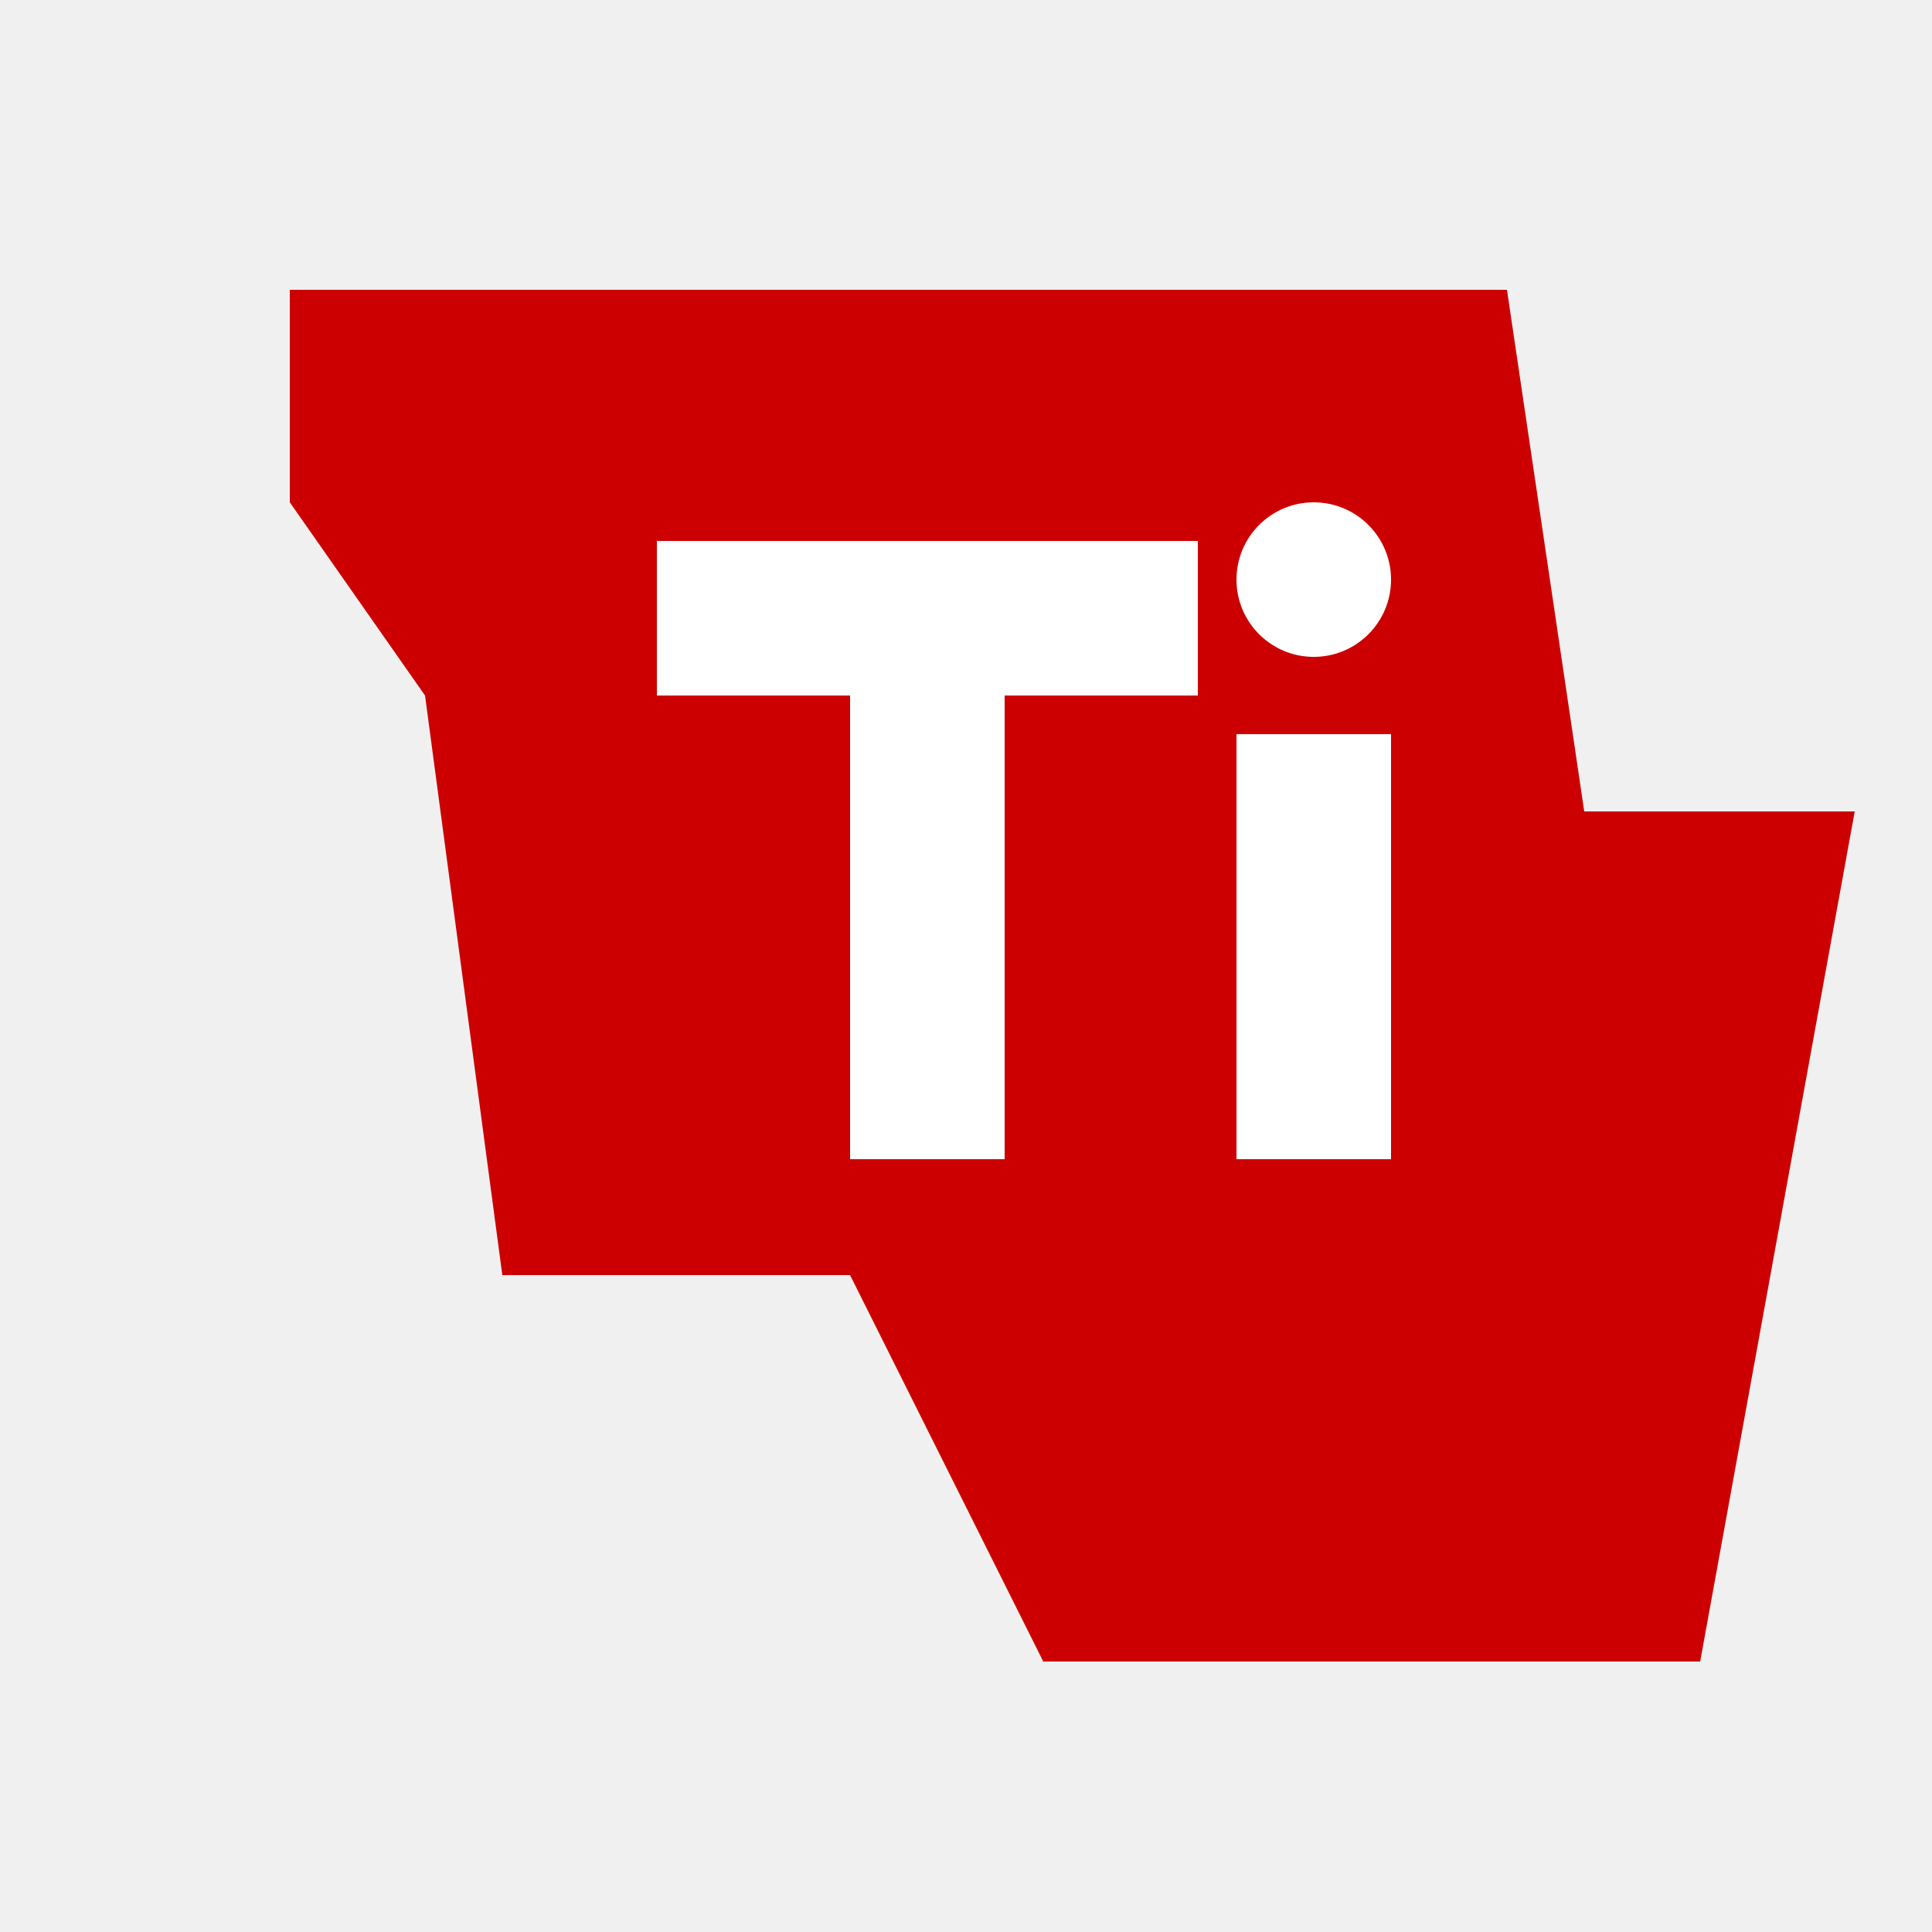
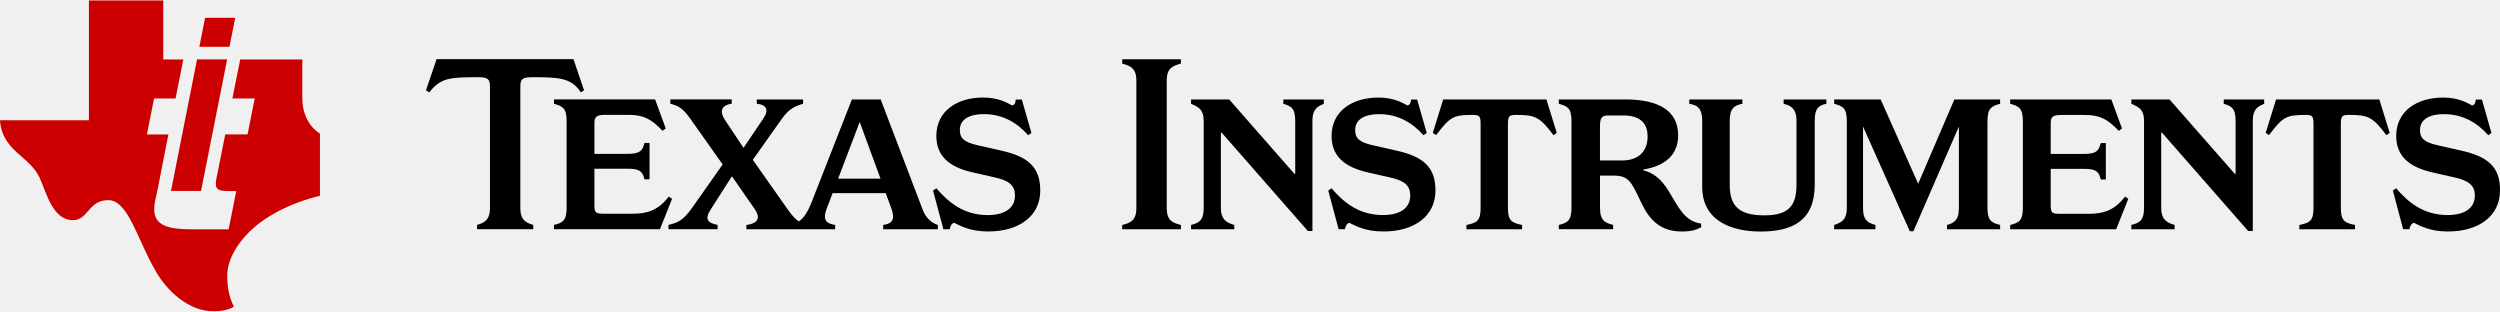
- <svg xmlns="http://www.w3.org/2000/svg" viewBox="0 0 100 100">
-   <path fill="#CC0000" d="M15,15 L78,15 L82,42 L96,42 L88,86 L54,86 L44,66 L26,66 L22,36 L15,26 Z" />
-   <path fill="#FFFFFF" d="M34,28 L62,28 L62,36 L52,36 L52,60 L44,60 L44,36 L34,36 Z" />
-   <circle cx="68" cy="30" r="4" fill="#FFFFFF" />
-   <path fill="#FFFFFF" d="M64,38 L72,38 L72,60 L64,60 Z" />
+ <svg xmlns="http://www.w3.org/2000/svg" version="1.2" baseProfile="tiny-ps" viewBox="0 0 1668 208" width="1668" height="208">
+   <style>
+ 		tspan { white-space:pre }
+ 		.shp0 { fill: #000000 } 
+ 		.shp1 { fill: #cc0000 } 
+ 	</style>
+   <path id="Layer" fill-rule="evenodd" class="shp0" d="M318.98 51.51C299.91 51.51 294.01 51.99 286.41 61.6L284.21 60.27L291.3 39.46L382.61 39.46L389.69 60.27L387.5 61.6C381.26 51.86 372.66 51.51 355.11 51.51C348.69 51.51 347.17 52.71 347.17 57.6L347.17 138.78C347.17 147.4 351.56 148.71 355.78 150.07L355.78 152.94L318.3 152.94L318.3 150.07C322.53 148.72 326.91 147.37 326.91 138.78L326.91 57.6C326.91 52.71 325.39 51.52 318.98 51.51ZM369.61 66.33L437.1 66.33L444.18 85.74L441.99 87.24C434.4 79.18 429.16 76.62 419.21 76.62C417.86 76.62 403.68 76.62 403.68 76.62C397.95 76.62 396.6 78 396.6 82.23L396.6 102.65L418.69 102.65C427.3 102.65 428.64 100.45 430.01 95.38L433.37 95.38L433.37 119.67L430.01 119.67C428.64 114.61 427.3 112.56 418.69 112.56L396.59 112.56L396.59 136.85C396.59 142.47 397.94 142.6 403.67 142.6L421.91 142.6C431.69 142.6 439.12 140.46 446.2 131.13L448.41 132.64L440.32 152.94L369.61 152.94L369.61 150.06C375.19 148.71 378.05 147.37 378.05 138.77L378.05 80.53C378.05 72.1 375.17 70.75 369.61 69.24L369.61 66.33ZM447.22 69.16L447.22 66.3L488.21 66.3L488.21 69.16C482.63 70.03 478.93 73.08 484 80.5L496.09 98.65L509.47 78.83C513.18 73.3 511.31 69.74 504.91 69.24L504.91 66.36L535.81 66.36L535.81 69.24C530.75 70.77 526.52 72.28 521.45 79.54L502.27 106.64L526 140.34C528.73 144.12 530.78 146.32 533 147.73C535.88 145.79 538.49 142.37 541.36 135.27L568.36 66.38L587.6 66.38L615.78 140.31C617.63 145.24 621.51 148.74 625.73 150.1L625.73 152.98L589.27 152.98L589.27 150.1C596.2 149.09 597.05 145.57 594.68 138.97L590.96 128.88L555.5 128.88L551.65 138.97C548.62 147.06 551.32 149.09 557.22 150.1L557.22 152.98L497.99 152.98L497.99 150.1C503.06 149.4 508.98 147.24 503.41 139.3L488.35 117.61L474.05 139.93C469.83 146.48 472.53 148.86 478.78 150.04L478.78 152.91L446.03 152.91L446.03 150.04C451.78 148.68 455.49 147.51 461.72 138.75L482.16 109.72L460.55 79.2C455.83 72.44 452.95 70.75 447.22 69.16ZM559.2 119.19L587.47 119.19L573.6 81.38L559.2 119.19ZM633.68 152.94L629.44 152.96L622.52 127.14L624.73 125.62C633 135.18 643.12 143.5 658.98 143.5C670.3 143.5 677.2 138.94 677.2 130.35C677.2 124.09 673.66 120.51 663.71 118.36L648.86 114.99C632.32 111.27 624.73 103.33 624.73 90.71C624.73 74.17 638.39 65.07 655.94 65.07C665.72 65.07 671.45 68.26 675.17 70.29C676.87 70.29 677.71 68.28 677.71 66.41L681.76 66.41L688.17 88.71L685.97 90.22C678.88 82.06 669.08 76.15 656.61 76.15C645.46 76.15 640.41 80.37 640.41 86.78C640.41 92.29 643.28 94.87 652.22 96.9L667.91 100.45C685.13 104.32 694.07 110.91 694.07 127.11C694.07 144.33 679.75 154.44 659.32 154.44C647.18 154.44 640.57 150.57 636.71 148.7C635.03 148.7 633.68 151.57 633.68 152.94Z" />
+   <path id="Layer" fill-rule="evenodd" class="shp0" d="M748.74 42.42L748.74 39.54L787.9 39.54L787.9 42.42C782.66 43.92 778.44 45.26 778.44 53.72L778.44 138.81C778.44 147.42 782.66 148.75 787.9 150.1L787.9 152.97L748.74 152.97L748.74 150.1C753.97 148.76 758.18 147.4 758.18 138.81L758.18 53.72C758.18 45.28 753.98 43.93 748.74 42.42ZM856.23 69.25L856.25 66.36L883.25 66.36L883.25 69.25C879.88 70.75 875.65 72.1 875.65 80.55L875.65 154.14L872.62 154.14L815.08 88.49L814.57 88.49L814.57 138.78C814.57 146.88 818.95 148.72 823.51 150.07L823.51 152.95L794.66 152.95L794.66 150.07C800.23 148.74 803.1 146.87 803.1 138.78L803.1 80.55C803.1 73.11 799.72 71.4 794.66 69.25L794.66 66.37L820.13 66.37L863.66 116L864.17 116L864.17 80.55C864.17 72.12 861.29 70.76 856.23 69.25ZM957.74 127.14C957.74 144.36 943.4 154.45 922.99 154.45C910.85 154.45 904.25 150.58 900.38 148.71C898.7 148.71 897.35 151.55 897.35 152.92L893.13 152.92L886.21 127.14L888.41 125.63C896.63 135.21 906.85 143.48 922.67 143.48C934.01 143.48 940.91 138.97 940.91 130.37C940.91 124.12 937.35 120.53 927.39 118.39L912.56 115.02C896.03 111.28 888.43 103.35 888.43 90.73C888.43 74.19 902.12 65.09 919.7 65.09C929.48 65.09 935.21 68.28 938.93 70.31C940.61 70.31 941.45 68.29 941.45 66.42L945.52 66.42L951.92 88.72L949.72 90.24C942.64 82.08 932.84 76.16 920.34 76.16C909.22 76.16 904.15 80.42 904.15 86.8C904.15 92.32 907.03 94.9 915.97 96.93L931.67 100.47C948.88 104.34 957.82 110.94 957.74 127.14ZM962.89 66.37L1031.77 66.37L1038.68 88.67L1036.48 90.18C1027.25 77.81 1024.01 76.68 1011.68 76.68C1007.45 76.68 1006.09 77.02 1006.09 82.24L1006.09 138.79C1006.09 147.45 1008.79 148.72 1015.55 150.08L1015.55 152.95L978.42 152.95L978.42 150.08C985.33 148.72 987.86 147.38 987.86 138.79L987.86 82.24C987.86 77.02 986.52 76.68 982.29 76.68C969.98 76.68 967.44 77.85 958.16 90.18L955.96 88.67L962.89 66.37ZM1135.03 149.2L1135.03 151.57C1132.16 153.07 1129.31 154.45 1122.2 154.45C1108.21 154.45 1100.78 147.21 1095.2 135.56C1088.45 121.38 1086.94 117.16 1076.47 117.16L1067.53 117.16L1067.53 138.78C1067.53 147.38 1071.07 148.71 1076.3 150.07L1076.3 152.94L1040.03 152.94L1040.03 150.07C1045.63 148.71 1048.49 147.37 1048.49 138.78L1048.49 80.53C1048.49 72.1 1045.65 70.74 1040.03 69.24L1040.03 66.35L1084.42 66.35C1106.18 66.35 1119.67 73.51 1119.67 90.33C1119.67 103 1111.21 110.75 1096.37 113.12L1096.37 113.62C1102.62 115.14 1108 118.87 1113.23 127.3C1119.98 138.28 1123.7 147.55 1135.03 149.2ZM1099.28 91.19C1099.28 81.07 1093.18 77.02 1082.72 77.02L1073.12 77.02C1068.88 77.02 1067.5 78.52 1067.5 84.1L1067.5 107.06L1082.36 107.06C1092.31 107.06 1099.23 101.83 1099.28 91.19ZM1190.02 69.25L1190.05 66.36L1218.58 66.36L1218.58 69.22C1213.36 70.43 1210.79 72.09 1210.79 80.53L1210.79 123.22C1210.79 147.37 1195.78 154.48 1174.69 154.48C1155.77 154.48 1135.7 147.71 1135.7 124.61L1135.7 80.55C1135.7 72.12 1132.32 70.09 1127.1 69.25L1127.1 66.37L1162.53 66.37L1162.53 69.25C1157.27 70.26 1154.07 72.12 1154.07 80.55L1154.07 123.25C1154.07 137.43 1160.16 143.68 1177.2 143.68C1193.23 143.68 1198.62 137.43 1198.62 123.25L1198.62 80.55C1198.62 72.12 1194.39 70.28 1190.02 69.25ZM1303.94 66.37L1334.48 66.37L1334.48 69.25C1328.92 70.75 1326.04 72.12 1326.04 80.55L1326.04 138.78C1326.04 147.4 1328.92 148.72 1334.48 150.07L1334.48 152.95L1299.05 152.95L1299.05 150.07C1303.27 148.87 1306.97 147.38 1306.97 138.78L1306.97 84.45L1276.6 154.31L1274.23 154.31L1243.02 84.45L1243.02 138.78C1243.02 146.36 1245.55 148.57 1251.28 150.07L1251.28 152.95L1223.77 152.95L1223.77 150.07C1229 148.37 1232.21 146.36 1232.21 138.78L1232.21 80.55C1232.21 72.12 1229.35 70.76 1223.77 69.25L1223.77 66.37L1254.8 66.37L1279.8 122.58L1303.94 66.37ZM1417.81 131.14L1420.01 132.66L1411.91 152.96L1341.2 152.96L1341.2 150.08C1346.78 148.74 1349.65 147.39 1349.65 138.79L1349.65 80.55C1349.65 72.12 1346.79 70.76 1341.2 69.25L1341.2 66.37L1408.7 66.37L1415.81 85.78L1413.64 87.3C1406.02 79.24 1400.79 76.7 1390.84 76.7C1389.49 76.7 1375.31 76.7 1375.31 76.7C1369.58 76.7 1368.23 78.07 1368.23 82.29L1368.23 102.7L1390.34 102.7C1398.95 102.7 1400.3 100.5 1401.64 95.44L1405.01 95.44L1405.01 119.73L1401.64 119.73C1400.3 114.66 1398.94 112.65 1390.34 112.65L1368.23 112.65L1368.23 136.93C1368.23 142.53 1369.58 142.66 1375.31 142.66L1393.54 142.66C1403.32 142.66 1410.74 140.47 1417.81 131.14ZM1483.65 69.25L1483.67 66.36L1510.66 66.36L1510.66 69.25C1507.29 70.75 1503.07 72.1 1503.07 80.55L1503.07 154.14L1500 154.14L1442.46 88.49L1441.96 88.49L1441.96 138.78C1441.96 146.88 1446.28 148.72 1450.9 150.07L1450.9 152.95L1422.04 152.95L1422.04 150.07C1427.62 148.74 1430.5 146.87 1430.5 138.78L1430.5 80.55C1430.5 73.11 1427.12 71.4 1422.04 69.25L1422.04 66.37L1447.54 66.37L1491.06 116L1491.59 116L1491.59 80.55C1491.59 72.12 1488.7 70.76 1483.65 69.25ZM1518.58 66.37L1587.49 66.37L1594.4 88.67L1592.21 90.18C1582.98 77.81 1579.75 76.68 1567.42 76.68C1563.18 76.68 1561.81 77.02 1561.81 82.24L1561.81 138.79C1561.81 147.45 1564.5 148.72 1571.27 150.08L1571.27 152.95L1534.13 152.95L1534.13 150.08C1541.04 148.72 1543.57 147.38 1543.57 138.79L1543.57 82.24C1543.57 77.02 1542.21 76.68 1537.99 76.68C1525.68 76.68 1523.14 77.85 1513.86 90.18L1511.66 88.67L1518.58 66.37ZM1667.99 127.14C1667.99 144.36 1653.58 154.45 1633.25 154.45C1621.17 154.45 1614.54 150.58 1610.67 148.71C1608.98 148.71 1607.62 151.55 1607.62 152.92L1603.37 152.92L1596.52 127.14L1598.72 125.63C1606.94 135.21 1617.14 143.48 1632.98 143.48C1644.34 143.48 1651.22 138.97 1651.22 130.37C1651.22 124.12 1647.59 120.53 1637.71 118.39L1622.88 115.02C1606.36 111.28 1598.75 103.35 1598.75 90.73C1598.75 74.19 1612.45 65.09 1630.03 65.09C1639.85 65.09 1645.59 68.28 1649.3 70.31C1650.97 70.31 1651.84 68.29 1651.84 66.42L1655.95 66.42L1662.3 88.72L1660.18 90.24C1653.07 82.08 1643.27 76.16 1630.79 76.16C1619.67 76.16 1614.62 80.42 1614.62 86.8C1614.62 92.32 1617.49 94.9 1626.42 96.93L1642.1 100.47C1659.31 104.34 1668.26 110.94 1667.99 127.14Z" />
+   <path id="Layer" fill-rule="evenodd" class="shp1" d="M213.47 89.14L213.47 130.62C207.59 132.06 189.92 136.54 173.72 148.37C161.95 157.24 151.63 170.56 151.63 183.88C151.63 192.78 153.11 198.69 156.05 204.61C156.05 204.61 150.77 208.32 139.86 207.57C126.56 206.63 111.89 195.71 103.06 179.44C91.28 158.71 85.4 133.54 72.15 133.54C58.88 133.54 58.88 147 48.58 146.88C35.13 146.76 31.1 128.87 26.5 118.72C19.81 104 1.47 100.98 0 80.26L59.33 80.26L59.33 0.33L108.93 0.33L108.93 39.68L122.33 39.68L117.11 65.71L102.79 65.71L98 89.71L112.34 89.71L105.37 125.36C104.85 128.16 104.11 131.07 103.49 133.96C99.6 152.86 114.59 153.02 133.03 153.02L152.53 153.02L157.63 127.48C146.47 127.48 143 127.88 144.23 119.91C144.41 118.69 144.71 117.42 145.11 115.65L150.27 89.68L165.17 89.68L169.94 65.69L155.05 65.69L160.27 39.66L201.7 39.66L201.7 65.45C201.7 82.84 213.47 89.14 213.47 89.14ZM114.08 127.41L131.48 39.62L151.55 39.62L134.13 127.41L114.08 127.41ZM153.08 31.23L133.01 31.23L136.85 11.86L156.94 11.86L153.08 31.23Z" />
</svg>
